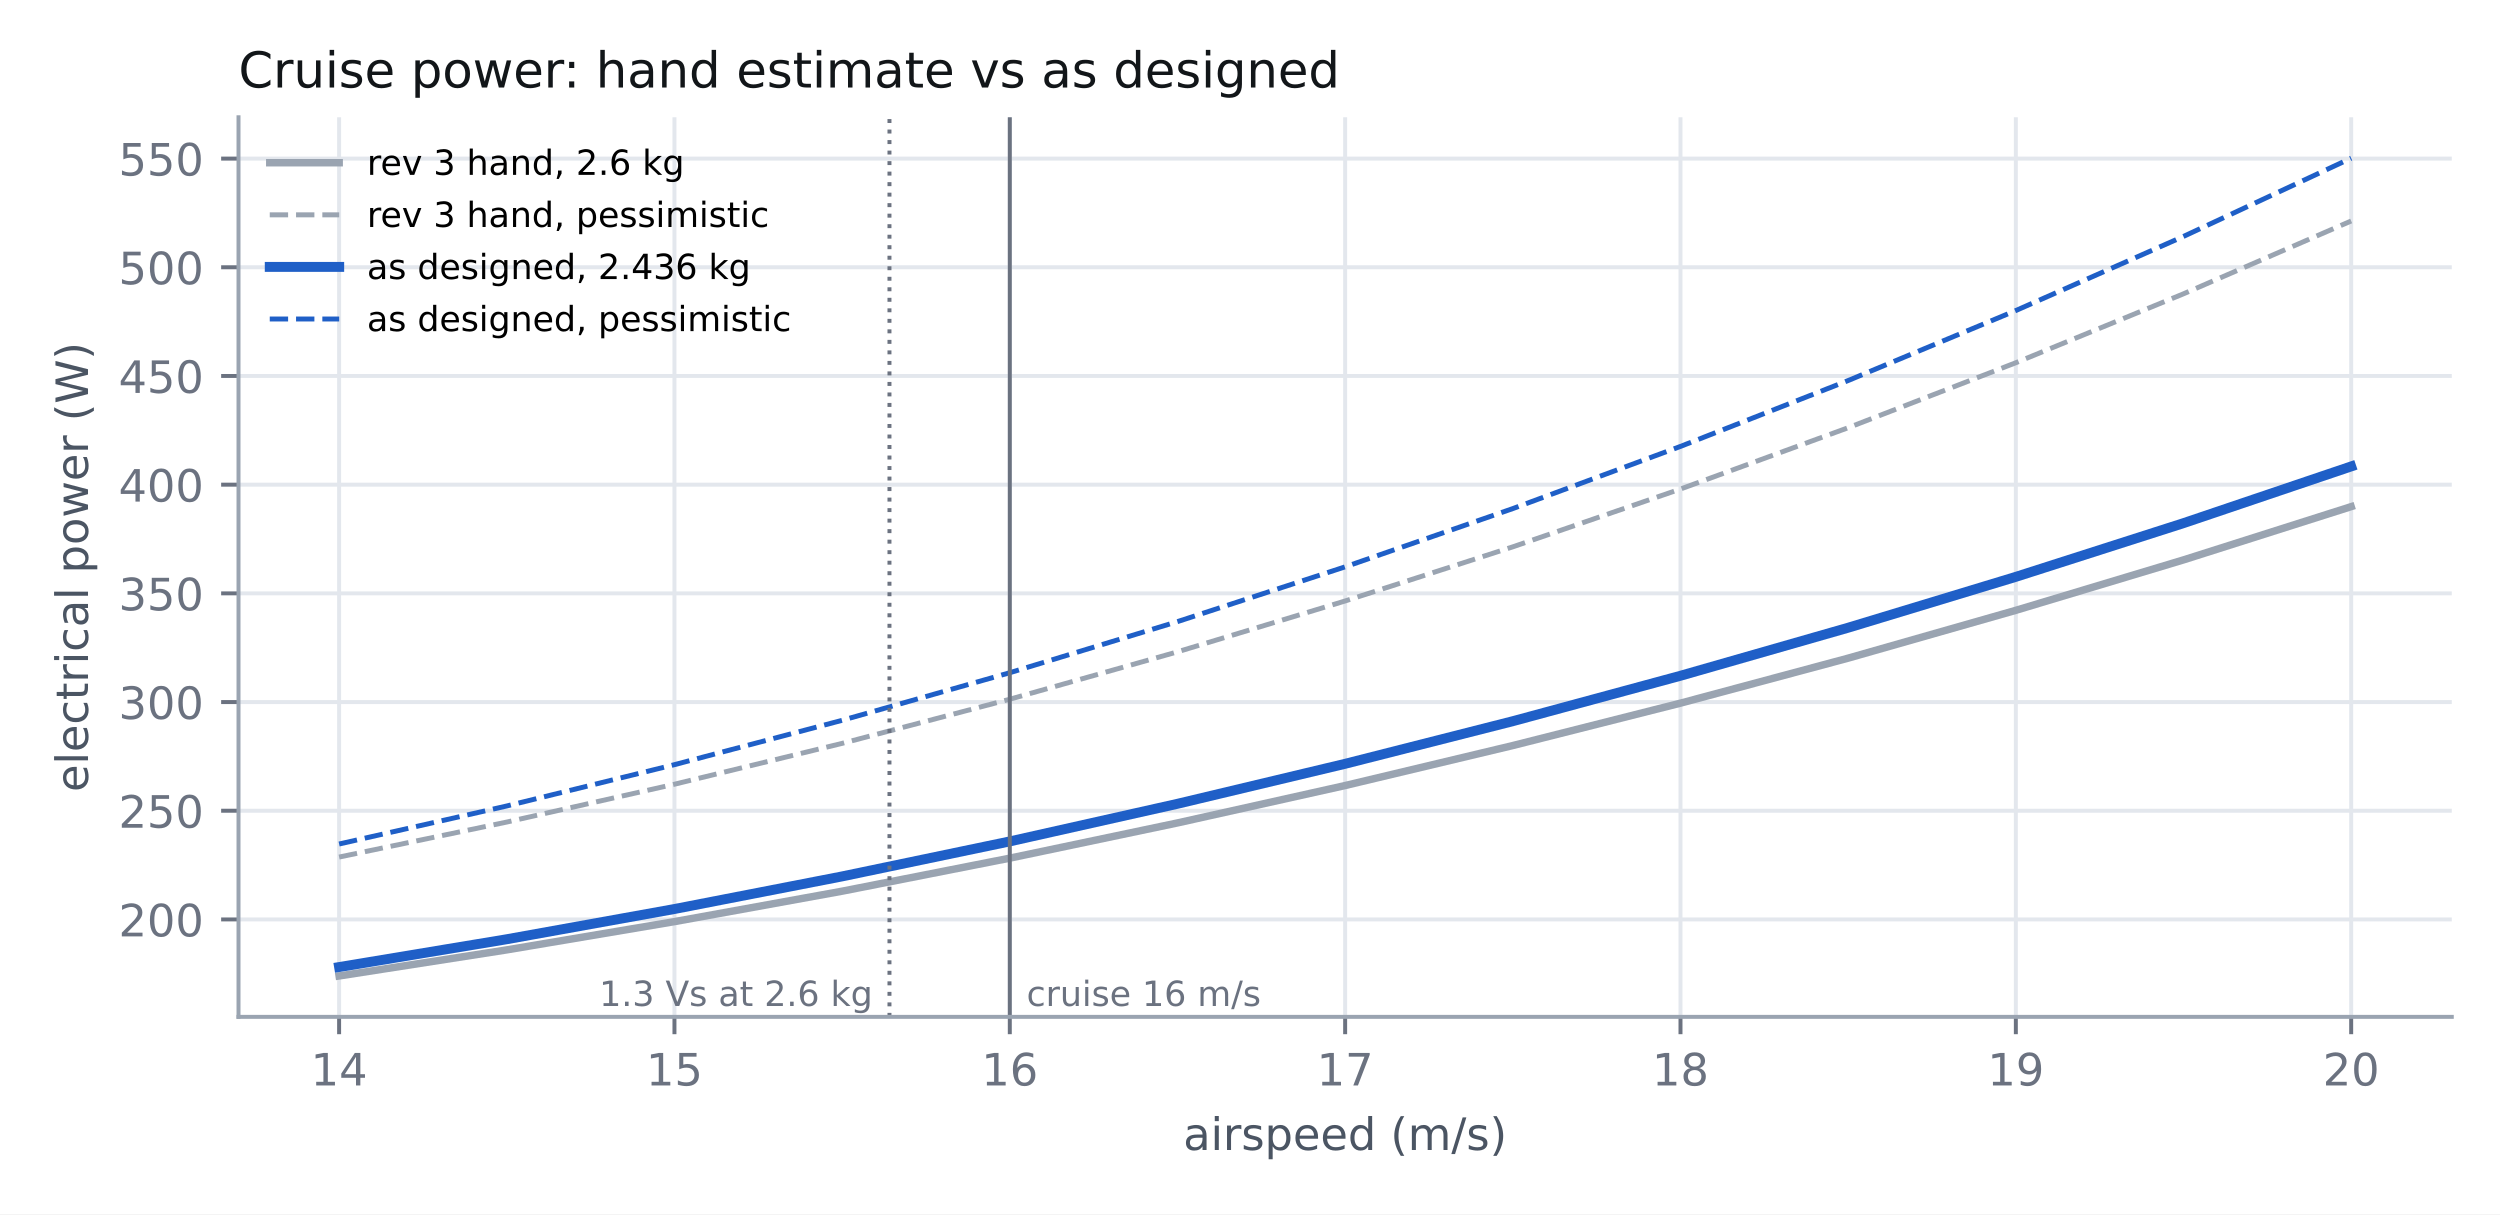
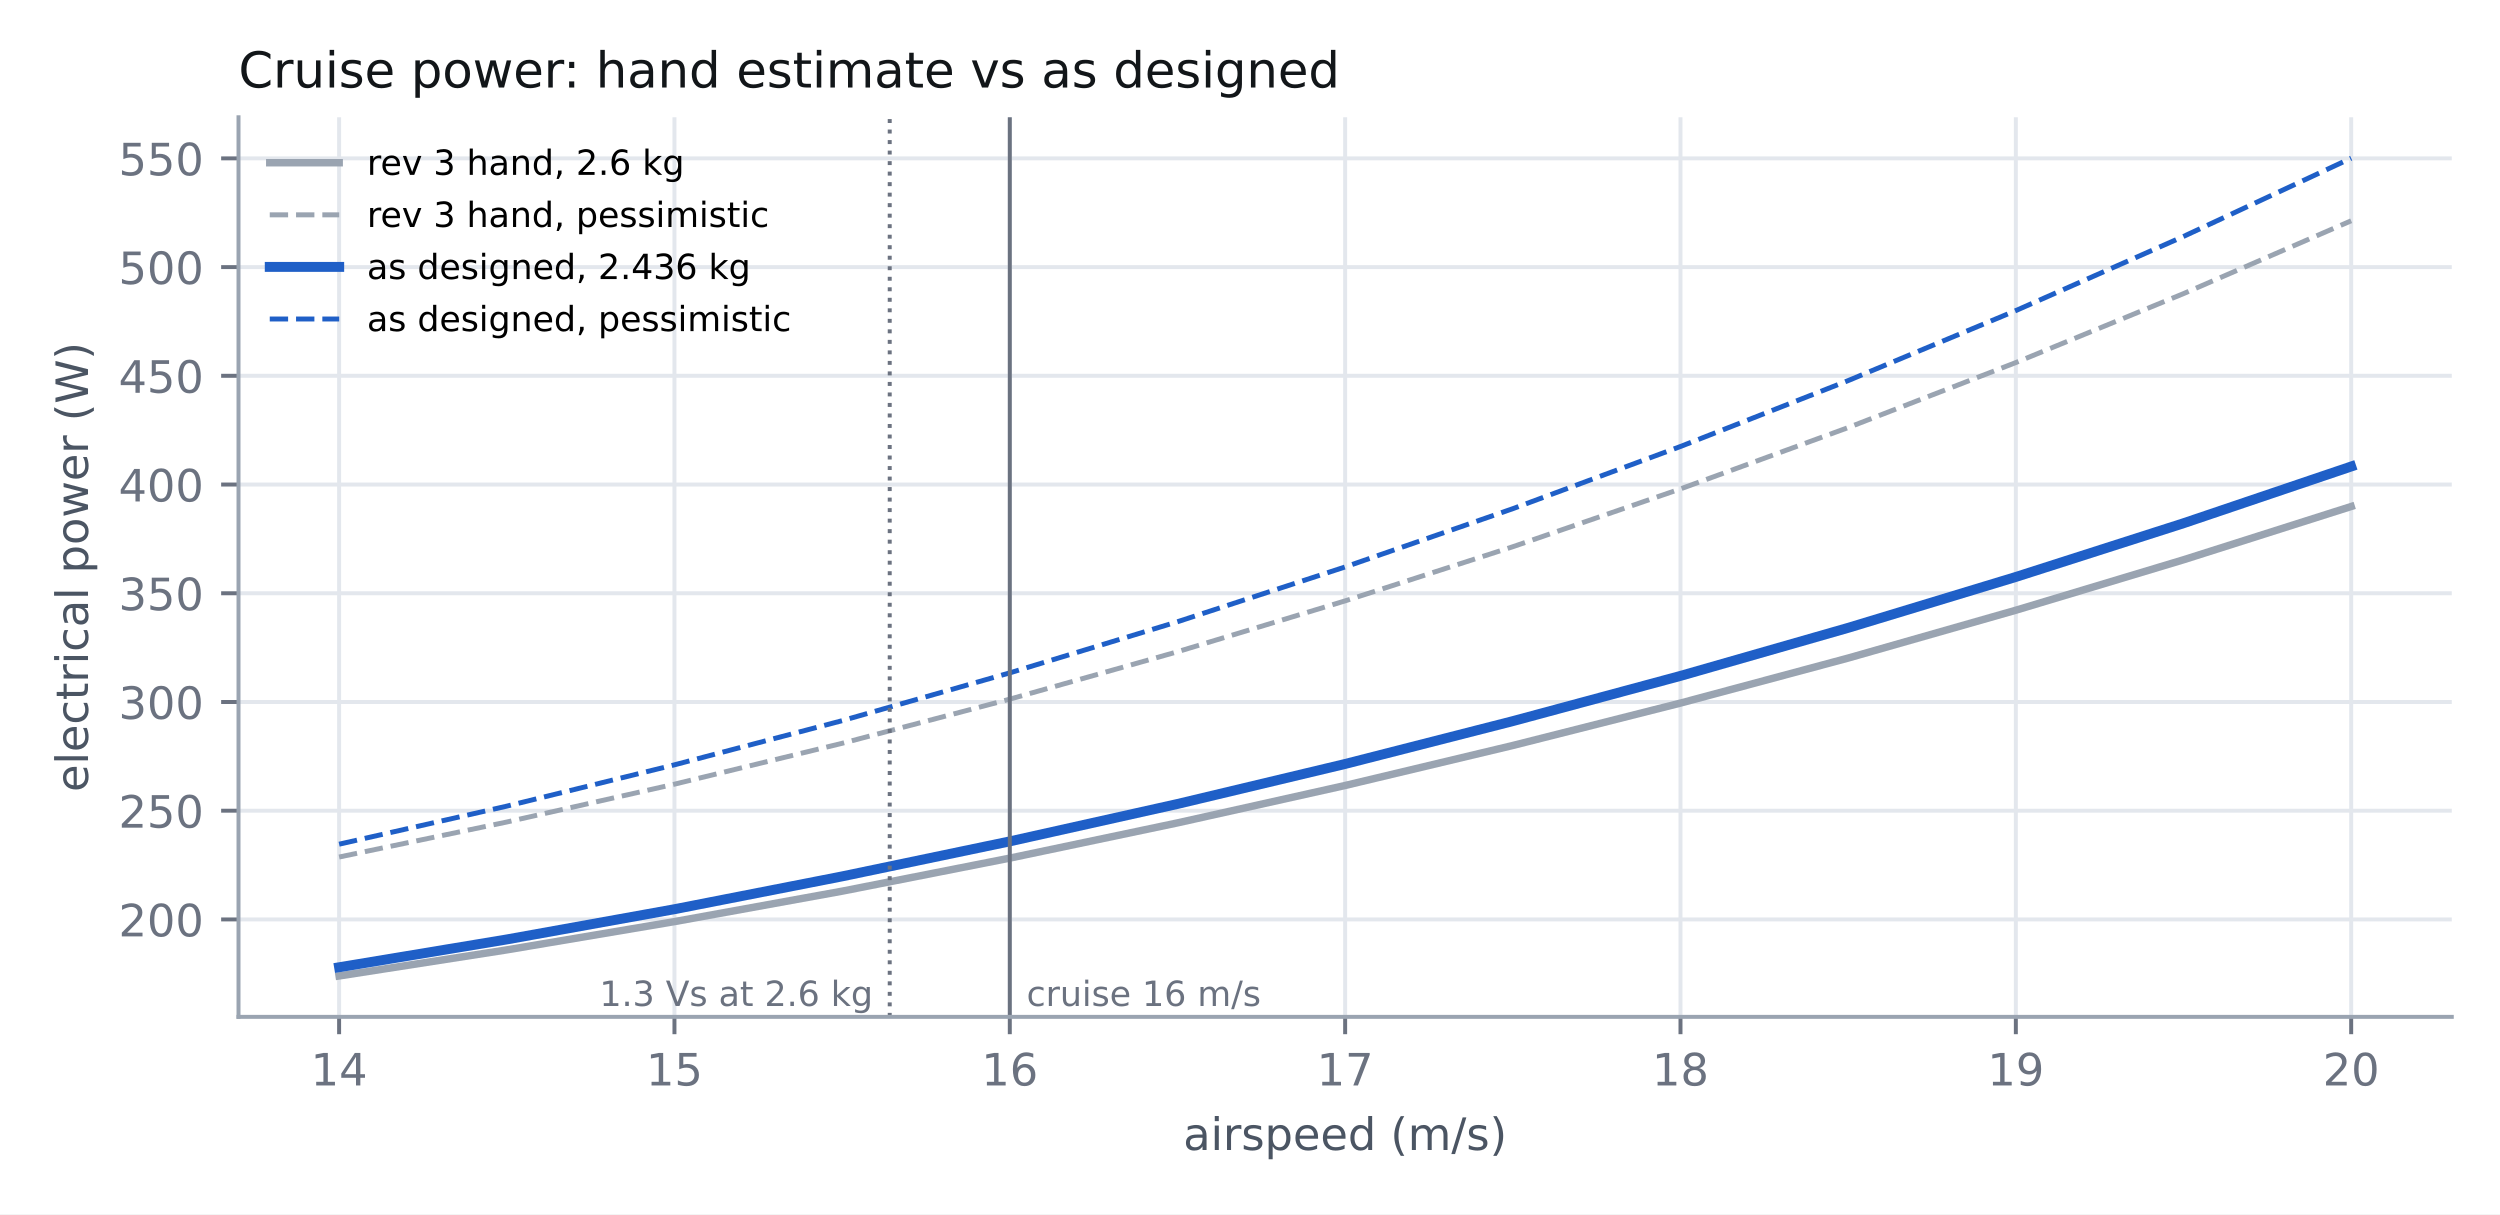
<svg xmlns="http://www.w3.org/2000/svg" xmlns:xlink="http://www.w3.org/1999/xlink" width="504pt" height="244.8pt" viewBox="0 0 504 244.8" version="1.1">
  <defs>
    <style type="text/css">*{stroke-linejoin: round; stroke-linecap: butt}</style>
  </defs>
  <g id="figure_1">
    <g id="patch_1">
      <path d="M 0 244.8  L 504 244.8  L 504 0  L 0 0  z " style="fill: #ffffff" />
    </g>
    <g id="axes_1">
      <g id="patch_2">
        <path d="M 48.082 204.998  L 494.28 204.998  L 494.28 23.64  L 48.082 23.64  z " style="fill: #ffffff" />
      </g>
      <g id="matplotlib.axis_1">
        <g id="xtick_1">
          <g id="line2d_1">
-             <path d="M 68.364 204.998  L 68.364 23.64  " clip-path="url(#p11d9cb5a85)" style="fill: none; stroke: #e3e7ed; stroke-width: 0.8; stroke-linecap: square" />
+             <path d="M 68.364 204.998  L 68.364 23.64  " clip-path="url(#p437f503e1b)" style="fill: none; stroke: #e3e7ed; stroke-width: 0.8; stroke-linecap: square" />
          </g>
          <g id="line2d_2">
            <defs>
-               <path id="m952ec1d43b" d="M 0 0  L 0 3.5  " style="stroke: #6b7280; stroke-width: 0.8" />
+               <path id="m046e227ea2" d="M 0 0  L 0 3.5  " style="stroke: #6b7280; stroke-width: 0.8" />
            </defs>
            <g>
-               <use xlink:href="#m952ec1d43b" x="68.364" y="204.998" style="fill: #6b7280; stroke: #6b7280; stroke-width: 0.8" />
+               <use xlink:href="#m046e227ea2" x="68.364" y="204.998" style="fill: #6b7280; stroke: #6b7280; stroke-width: 0.8" />
            </g>
          </g>
          <g id="text_1">
            <text style="font-size: 9px; font-family: 'IBM Plex Sans', 'DejaVu Sans'; text-anchor: middle; fill: #6b7280" x="68.364" y="218.836" transform="rotate(-0 68.36383 218.8358)">14</text>
          </g>
        </g>
        <g id="xtick_2">
          <g id="line2d_3">
-             <path d="M 135.97 204.998  L 135.97 23.64  " clip-path="url(#p11d9cb5a85)" style="fill: none; stroke: #e3e7ed; stroke-width: 0.8; stroke-linecap: square" />
+             <path d="M 135.97 204.998  L 135.97 23.64  " clip-path="url(#p437f503e1b)" style="fill: none; stroke: #e3e7ed; stroke-width: 0.8; stroke-linecap: square" />
          </g>
          <g id="line2d_4">
            <g>
-               <use xlink:href="#m952ec1d43b" x="135.97" y="204.998" style="fill: #6b7280; stroke: #6b7280; stroke-width: 0.8" />
+               <use xlink:href="#m046e227ea2" x="135.97" y="204.998" style="fill: #6b7280; stroke: #6b7280; stroke-width: 0.8" />
            </g>
          </g>
          <g id="text_2">
            <text style="font-size: 9px; font-family: 'IBM Plex Sans', 'DejaVu Sans'; text-anchor: middle; fill: #6b7280" x="135.97" y="218.836" transform="rotate(-0 135.9696 218.8358)">15</text>
          </g>
        </g>
        <g id="xtick_3">
          <g id="line2d_5">
-             <path d="M 203.575 204.998  L 203.575 23.64  " clip-path="url(#p11d9cb5a85)" style="fill: none; stroke: #e3e7ed; stroke-width: 0.8; stroke-linecap: square" />
+             <path d="M 203.575 204.998  L 203.575 23.64  " clip-path="url(#p437f503e1b)" style="fill: none; stroke: #e3e7ed; stroke-width: 0.8; stroke-linecap: square" />
          </g>
          <g id="line2d_6">
            <g>
-               <use xlink:href="#m952ec1d43b" x="203.575" y="204.998" style="fill: #6b7280; stroke: #6b7280; stroke-width: 0.8" />
+               <use xlink:href="#m046e227ea2" x="203.575" y="204.998" style="fill: #6b7280; stroke: #6b7280; stroke-width: 0.8" />
            </g>
          </g>
          <g id="text_3">
            <text style="font-size: 9px; font-family: 'IBM Plex Sans', 'DejaVu Sans'; text-anchor: middle; fill: #6b7280" x="203.575" y="218.836" transform="rotate(-0 203.5753 218.8358)">16</text>
          </g>
        </g>
        <g id="xtick_4">
          <g id="line2d_7">
-             <path d="M 271.181 204.998  L 271.181 23.64  " clip-path="url(#p11d9cb5a85)" style="fill: none; stroke: #e3e7ed; stroke-width: 0.8; stroke-linecap: square" />
+             <path d="M 271.181 204.998  L 271.181 23.64  " clip-path="url(#p437f503e1b)" style="fill: none; stroke: #e3e7ed; stroke-width: 0.8; stroke-linecap: square" />
          </g>
          <g id="line2d_8">
            <g>
-               <use xlink:href="#m952ec1d43b" x="271.181" y="204.998" style="fill: #6b7280; stroke: #6b7280; stroke-width: 0.8" />
+               <use xlink:href="#m046e227ea2" x="271.181" y="204.998" style="fill: #6b7280; stroke: #6b7280; stroke-width: 0.8" />
            </g>
          </g>
          <g id="text_4">
            <text style="font-size: 9px; font-family: 'IBM Plex Sans', 'DejaVu Sans'; text-anchor: middle; fill: #6b7280" x="271.181" y="218.836" transform="rotate(-0 271.1811 218.8358)">17</text>
          </g>
        </g>
        <g id="xtick_5">
          <g id="line2d_9">
-             <path d="M 338.787 204.998  L 338.787 23.64  " clip-path="url(#p11d9cb5a85)" style="fill: none; stroke: #e3e7ed; stroke-width: 0.8; stroke-linecap: square" />
+             <path d="M 338.787 204.998  L 338.787 23.64  " clip-path="url(#p437f503e1b)" style="fill: none; stroke: #e3e7ed; stroke-width: 0.8; stroke-linecap: square" />
          </g>
          <g id="line2d_10">
            <g>
-               <use xlink:href="#m952ec1d43b" x="338.787" y="204.998" style="fill: #6b7280; stroke: #6b7280; stroke-width: 0.8" />
+               <use xlink:href="#m046e227ea2" x="338.787" y="204.998" style="fill: #6b7280; stroke: #6b7280; stroke-width: 0.8" />
            </g>
          </g>
          <g id="text_5">
            <text style="font-size: 9px; font-family: 'IBM Plex Sans', 'DejaVu Sans'; text-anchor: middle; fill: #6b7280" x="338.787" y="218.836" transform="rotate(-0 338.7868 218.8358)">18</text>
          </g>
        </g>
        <g id="xtick_6">
          <g id="line2d_11">
-             <path d="M 406.393 204.998  L 406.393 23.64  " clip-path="url(#p11d9cb5a85)" style="fill: none; stroke: #e3e7ed; stroke-width: 0.8; stroke-linecap: square" />
+             <path d="M 406.393 204.998  L 406.393 23.64  " clip-path="url(#p437f503e1b)" style="fill: none; stroke: #e3e7ed; stroke-width: 0.8; stroke-linecap: square" />
          </g>
          <g id="line2d_12">
            <g>
-               <use xlink:href="#m952ec1d43b" x="406.393" y="204.998" style="fill: #6b7280; stroke: #6b7280; stroke-width: 0.8" />
+               <use xlink:href="#m046e227ea2" x="406.393" y="204.998" style="fill: #6b7280; stroke: #6b7280; stroke-width: 0.8" />
            </g>
          </g>
          <g id="text_6">
            <text style="font-size: 9px; font-family: 'IBM Plex Sans', 'DejaVu Sans'; text-anchor: middle; fill: #6b7280" x="406.393" y="218.836" transform="rotate(-0 406.3925 218.8358)">19</text>
          </g>
        </g>
        <g id="xtick_7">
          <g id="line2d_13">
-             <path d="M 473.998 204.998  L 473.998 23.64  " clip-path="url(#p11d9cb5a85)" style="fill: none; stroke: #e3e7ed; stroke-width: 0.8; stroke-linecap: square" />
+             <path d="M 473.998 204.998  L 473.998 23.64  " clip-path="url(#p437f503e1b)" style="fill: none; stroke: #e3e7ed; stroke-width: 0.8; stroke-linecap: square" />
          </g>
          <g id="line2d_14">
            <g>
-               <use xlink:href="#m952ec1d43b" x="473.998" y="204.998" style="fill: #6b7280; stroke: #6b7280; stroke-width: 0.8" />
+               <use xlink:href="#m046e227ea2" x="473.998" y="204.998" style="fill: #6b7280; stroke: #6b7280; stroke-width: 0.8" />
            </g>
          </g>
          <g id="text_7">
            <text style="font-size: 9px; font-family: 'IBM Plex Sans', 'DejaVu Sans'; text-anchor: middle; fill: #6b7280" x="473.998" y="218.836" transform="rotate(-0 473.9983 218.8358)">20</text>
          </g>
        </g>
        <g id="text_8">
          <text style="font-size: 9px; font-family: 'IBM Plex Sans', 'DejaVu Sans'; text-anchor: middle; fill: #4b5563" x="271.181" y="231.836" transform="rotate(-0 271.1811 231.8365)">airspeed (m/s)</text>
        </g>
      </g>
      <g id="matplotlib.axis_2">
        <g id="ytick_1">
          <g id="line2d_15">
-             <path d="M 48.082 185.36  L 494.28 185.36  " clip-path="url(#p11d9cb5a85)" style="fill: none; stroke: #e3e7ed; stroke-width: 0.8; stroke-linecap: square" />
+             <path d="M 48.082 185.357  L 494.28 185.357  " clip-path="url(#p437f503e1b)" style="fill: none; stroke: #e3e7ed; stroke-width: 0.8; stroke-linecap: square" />
          </g>
          <g id="line2d_16">
            <defs>
-               <path id="m0fe257548c" d="M 0 0  L -3.5 0  " style="stroke: #6b7280; stroke-width: 0.8" />
+               <path id="m45993ced4f" d="M 0 0  L -3.5 0  " style="stroke: #6b7280; stroke-width: 0.8" />
            </defs>
            <g>
-               <use xlink:href="#m0fe257548c" x="48.082" y="185.36" style="fill: #6b7280; stroke: #6b7280; stroke-width: 0.8" />
+               <use xlink:href="#m45993ced4f" x="48.082" y="185.357" style="fill: #6b7280; stroke: #6b7280; stroke-width: 0.8" />
            </g>
          </g>
          <g id="text_9">
-             <text style="font-size: 9px; font-family: 'IBM Plex Sans', 'DejaVu Sans'; text-anchor: end; fill: #6b7280" x="41.082" y="188.779" transform="rotate(-0 41.08211 188.7787)">200</text>
+             <text style="font-size: 9px; font-family: 'IBM Plex Sans', 'DejaVu Sans'; text-anchor: end; fill: #6b7280" x="41.082" y="188.776" transform="rotate(-0 41.08211 188.7757)">200</text>
          </g>
        </g>
        <g id="ytick_2">
          <g id="line2d_17">
-             <path d="M 48.082 163.447  L 494.28 163.447  " clip-path="url(#p11d9cb5a85)" style="fill: none; stroke: #e3e7ed; stroke-width: 0.8; stroke-linecap: square" />
+             <path d="M 48.082 163.438  L 494.28 163.438  " clip-path="url(#p437f503e1b)" style="fill: none; stroke: #e3e7ed; stroke-width: 0.8; stroke-linecap: square" />
          </g>
          <g id="line2d_18">
            <g>
-               <use xlink:href="#m0fe257548c" x="48.082" y="163.447" style="fill: #6b7280; stroke: #6b7280; stroke-width: 0.8" />
+               <use xlink:href="#m45993ced4f" x="48.082" y="163.438" style="fill: #6b7280; stroke: #6b7280; stroke-width: 0.8" />
            </g>
          </g>
          <g id="text_10">
-             <text style="font-size: 9px; font-family: 'IBM Plex Sans', 'DejaVu Sans'; text-anchor: end; fill: #6b7280" x="41.082" y="166.866" transform="rotate(-0 41.08211 166.8661)">250</text>
+             <text style="font-size: 9px; font-family: 'IBM Plex Sans', 'DejaVu Sans'; text-anchor: end; fill: #6b7280" x="41.082" y="166.857" transform="rotate(-0 41.08211 166.8572)">250</text>
          </g>
        </g>
        <g id="ytick_3">
          <g id="line2d_19">
-             <path d="M 48.082 141.534  L 494.28 141.534  " clip-path="url(#p11d9cb5a85)" style="fill: none; stroke: #e3e7ed; stroke-width: 0.8; stroke-linecap: square" />
+             <path d="M 48.082 141.52  L 494.28 141.52  " clip-path="url(#p437f503e1b)" style="fill: none; stroke: #e3e7ed; stroke-width: 0.8; stroke-linecap: square" />
          </g>
          <g id="line2d_20">
            <g>
-               <use xlink:href="#m0fe257548c" x="48.082" y="141.534" style="fill: #6b7280; stroke: #6b7280; stroke-width: 0.8" />
+               <use xlink:href="#m45993ced4f" x="48.082" y="141.52" style="fill: #6b7280; stroke: #6b7280; stroke-width: 0.8" />
            </g>
          </g>
          <g id="text_11">
-             <text style="font-size: 9px; font-family: 'IBM Plex Sans', 'DejaVu Sans'; text-anchor: end; fill: #6b7280" x="41.082" y="144.953" transform="rotate(-0 41.08211 144.9534)">300</text>
+             <text style="font-size: 9px; font-family: 'IBM Plex Sans', 'DejaVu Sans'; text-anchor: end; fill: #6b7280" x="41.082" y="144.939" transform="rotate(-0 41.08211 144.9387)">300</text>
          </g>
        </g>
        <g id="ytick_4">
          <g id="line2d_21">
-             <path d="M 48.082 119.622  L 494.28 119.622  " clip-path="url(#p11d9cb5a85)" style="fill: none; stroke: #e3e7ed; stroke-width: 0.8; stroke-linecap: square" />
+             <path d="M 48.082 119.601  L 494.28 119.601  " clip-path="url(#p437f503e1b)" style="fill: none; stroke: #e3e7ed; stroke-width: 0.8; stroke-linecap: square" />
          </g>
          <g id="line2d_22">
            <g>
-               <use xlink:href="#m0fe257548c" x="48.082" y="119.622" style="fill: #6b7280; stroke: #6b7280; stroke-width: 0.8" />
+               <use xlink:href="#m45993ced4f" x="48.082" y="119.601" style="fill: #6b7280; stroke: #6b7280; stroke-width: 0.8" />
            </g>
          </g>
          <g id="text_12">
-             <text style="font-size: 9px; font-family: 'IBM Plex Sans', 'DejaVu Sans'; text-anchor: end; fill: #6b7280" x="41.082" y="123.041" transform="rotate(-0 41.08211 123.0408)">350</text>
+             <text style="font-size: 9px; font-family: 'IBM Plex Sans', 'DejaVu Sans'; text-anchor: end; fill: #6b7280" x="41.082" y="123.02" transform="rotate(-0 41.08211 123.0202)">350</text>
          </g>
        </g>
        <g id="ytick_5">
          <g id="line2d_23">
-             <path d="M 48.082 97.709  L 494.28 97.709  " clip-path="url(#p11d9cb5a85)" style="fill: none; stroke: #e3e7ed; stroke-width: 0.8; stroke-linecap: square" />
+             <path d="M 48.082 97.683  L 494.28 97.683  " clip-path="url(#p437f503e1b)" style="fill: none; stroke: #e3e7ed; stroke-width: 0.8; stroke-linecap: square" />
          </g>
          <g id="line2d_24">
            <g>
-               <use xlink:href="#m0fe257548c" x="48.082" y="97.709" style="fill: #6b7280; stroke: #6b7280; stroke-width: 0.8" />
+               <use xlink:href="#m45993ced4f" x="48.082" y="97.683" style="fill: #6b7280; stroke: #6b7280; stroke-width: 0.8" />
            </g>
          </g>
          <g id="text_13">
-             <text style="font-size: 9px; font-family: 'IBM Plex Sans', 'DejaVu Sans'; text-anchor: end; fill: #6b7280" x="41.082" y="101.128" transform="rotate(-0 41.08211 101.1281)">400</text>
+             <text style="font-size: 9px; font-family: 'IBM Plex Sans', 'DejaVu Sans'; text-anchor: end; fill: #6b7280" x="41.082" y="101.102" transform="rotate(-0 41.08211 101.1018)">400</text>
          </g>
        </g>
        <g id="ytick_6">
          <g id="line2d_25">
-             <path d="M 48.082 75.796  L 494.28 75.796  " clip-path="url(#p11d9cb5a85)" style="fill: none; stroke: #e3e7ed; stroke-width: 0.8; stroke-linecap: square" />
+             <path d="M 48.082 75.764  L 494.28 75.764  " clip-path="url(#p437f503e1b)" style="fill: none; stroke: #e3e7ed; stroke-width: 0.8; stroke-linecap: square" />
          </g>
          <g id="line2d_26">
            <g>
-               <use xlink:href="#m0fe257548c" x="48.082" y="75.796" style="fill: #6b7280; stroke: #6b7280; stroke-width: 0.8" />
+               <use xlink:href="#m45993ced4f" x="48.082" y="75.764" style="fill: #6b7280; stroke: #6b7280; stroke-width: 0.8" />
            </g>
          </g>
          <g id="text_14">
-             <text style="font-size: 9px; font-family: 'IBM Plex Sans', 'DejaVu Sans'; text-anchor: end; fill: #6b7280" x="41.082" y="79.215" transform="rotate(-0 41.08211 79.21545)">450</text>
+             <text style="font-size: 9px; font-family: 'IBM Plex Sans', 'DejaVu Sans'; text-anchor: end; fill: #6b7280" x="41.082" y="79.183" transform="rotate(-0 41.08211 79.18328)">450</text>
          </g>
        </g>
        <g id="ytick_7">
          <g id="line2d_27">
-             <path d="M 48.082 53.884  L 494.28 53.884  " clip-path="url(#p11d9cb5a85)" style="fill: none; stroke: #e3e7ed; stroke-width: 0.8; stroke-linecap: square" />
+             <path d="M 48.082 53.846  L 494.28 53.846  " clip-path="url(#p437f503e1b)" style="fill: none; stroke: #e3e7ed; stroke-width: 0.8; stroke-linecap: square" />
          </g>
          <g id="line2d_28">
            <g>
-               <use xlink:href="#m0fe257548c" x="48.082" y="53.884" style="fill: #6b7280; stroke: #6b7280; stroke-width: 0.8" />
+               <use xlink:href="#m45993ced4f" x="48.082" y="53.846" style="fill: #6b7280; stroke: #6b7280; stroke-width: 0.8" />
            </g>
          </g>
          <g id="text_15">
-             <text style="font-size: 9px; font-family: 'IBM Plex Sans', 'DejaVu Sans'; text-anchor: end; fill: #6b7280" x="41.082" y="57.303" transform="rotate(-0 41.08211 57.30279)">500</text>
+             <text style="font-size: 9px; font-family: 'IBM Plex Sans', 'DejaVu Sans'; text-anchor: end; fill: #6b7280" x="41.082" y="57.265" transform="rotate(-0 41.08211 57.2648)">500</text>
          </g>
        </g>
        <g id="ytick_8">
          <g id="line2d_29">
-             <path d="M 48.082 31.971  L 494.28 31.971  " clip-path="url(#p11d9cb5a85)" style="fill: none; stroke: #e3e7ed; stroke-width: 0.8; stroke-linecap: square" />
+             <path d="M 48.082 31.927  L 494.28 31.927  " clip-path="url(#p437f503e1b)" style="fill: none; stroke: #e3e7ed; stroke-width: 0.8; stroke-linecap: square" />
          </g>
          <g id="line2d_30">
            <g>
-               <use xlink:href="#m0fe257548c" x="48.082" y="31.971" style="fill: #6b7280; stroke: #6b7280; stroke-width: 0.8" />
+               <use xlink:href="#m45993ced4f" x="48.082" y="31.927" style="fill: #6b7280; stroke: #6b7280; stroke-width: 0.8" />
            </g>
          </g>
          <g id="text_16">
-             <text style="font-size: 9px; font-family: 'IBM Plex Sans', 'DejaVu Sans'; text-anchor: end; fill: #6b7280" x="41.082" y="35.39" transform="rotate(-0 41.08211 35.39014)">550</text>
+             <text style="font-size: 9px; font-family: 'IBM Plex Sans', 'DejaVu Sans'; text-anchor: end; fill: #6b7280" x="41.082" y="35.346" transform="rotate(-0 41.08211 35.34632)">550</text>
          </g>
        </g>
        <g id="text_17">
          <text style="font-size: 9px; font-family: 'IBM Plex Sans', 'DejaVu Sans'; text-anchor: middle; fill: #4b5563" x="17.741" y="114.319" transform="rotate(-90 17.74125 114.3189)">electrical power (W)</text>
        </g>
      </g>
      <g id="line2d_31">
-         <path d="M 68.364 196.754  L 102.167 191.495  L 135.97 185.798  L 169.772 179.662  L 203.575 173.001  L 237.378 165.901  L 271.181 158.363  L 304.984 150.3  L 338.787 141.754  L 372.59 132.682  L 406.393 123.04  L 440.195 112.873  L 473.998 102.136  " clip-path="url(#p11d9cb5a85)" style="fill: none; stroke: #9aa4b1; stroke-width: 1.5; stroke-linecap: square" />
+         <path d="M 68.364 196.754  L 102.167 191.494  L 135.97 185.795  L 169.772 179.658  L 203.575 172.995  L 237.378 165.893  L 271.181 158.353  L 304.984 150.287  L 338.787 141.739  L 372.59 132.665  L 406.393 123.021  L 440.195 112.85  L 473.998 102.11  " clip-path="url(#p437f503e1b)" style="fill: none; stroke: #9aa4b1; stroke-width: 1.5; stroke-linecap: square" />
      </g>
      <g id="line2d_32">
-         <path d="M 68.364 172.782  L 102.167 165.726  L 135.97 158.1  L 169.772 149.861  L 203.575 140.965  L 237.378 131.411  L 271.181 121.156  L 304.984 110.243  L 338.787 98.586  L 372.59 86.227  L 406.393 73.123  L 440.195 59.231  L 473.998 44.549  " clip-path="url(#p11d9cb5a85)" style="fill: none; stroke-dasharray: 3.7,1.6; stroke-dashoffset: 0; stroke: #9aa4b1" />
+         <path d="M 68.364 172.776  L 102.167 165.718  L 135.97 158.09  L 169.772 149.849  L 203.575 140.95  L 237.378 131.393  L 271.181 121.136  L 304.984 110.22  L 338.787 98.56  L 372.59 86.198  L 406.393 73.09  L 440.195 59.194  L 473.998 44.509  " clip-path="url(#p437f503e1b)" style="fill: none; stroke-dasharray: 3.7,1.6; stroke-dashoffset: 0; stroke: #9aa4b1" />
      </g>
      <g id="line2d_33">
-         <path d="M 68.364 194.958  L 102.167 189.348  L 135.97 183.256  L 169.772 176.682  L 203.575 169.626  L 237.378 162.045  L 271.181 153.981  L 304.984 145.391  L 338.787 136.232  L 372.59 126.546  L 406.393 116.291  L 440.195 105.466  L 473.998 94.028  " clip-path="url(#p11d9cb5a85)" style="fill: none; stroke: #1f5fc7; stroke-width: 2; stroke-linecap: square" />
+         <path d="M 68.364 195.001  L 102.167 189.39  L 135.97 183.296  L 169.772 176.677  L 203.575 169.619  L 237.378 162.079  L 271.181 154.013  L 304.984 145.377  L 338.787 136.259  L 372.59 126.571  L 406.393 116.314  L 440.195 105.486  L 473.998 94.044  " clip-path="url(#p437f503e1b)" style="fill: none; stroke: #1f5fc7; stroke-width: 2; stroke-linecap: square" />
      </g>
      <g id="line2d_34">
-         <path d="M 68.364 170.152  L 102.167 162.483  L 135.97 154.156  L 169.772 145.216  L 203.575 135.618  L 237.378 125.319  L 271.181 114.275  L 304.984 102.53  L 338.787 89.996  L 372.59 76.717  L 406.393 62.605  L 440.195 47.661  L 473.998 31.884  " clip-path="url(#p11d9cb5a85)" style="fill: none; stroke-dasharray: 3.7,1.6; stroke-dashoffset: 0; stroke: #1f5fc7" />
+         <path d="M 68.364 170.189  L 102.167 162.518  L 135.97 154.189  L 169.772 145.29  L 203.575 135.646  L 237.378 125.344  L 271.181 114.297  L 304.984 102.549  L 338.787 90.011  L 372.59 76.729  L 406.393 62.613  L 440.195 47.665  L 473.998 31.884  " clip-path="url(#p437f503e1b)" style="fill: none; stroke-dasharray: 3.7,1.6; stroke-dashoffset: 0; stroke: #1f5fc7" />
      </g>
      <g id="line2d_35">
-         <path d="M 203.575 204.998  L 203.575 23.64  " clip-path="url(#p11d9cb5a85)" style="fill: none; stroke: #6b7280; stroke-width: 0.8; stroke-linecap: square" />
+         <path d="M 203.575 204.998  L 203.575 23.64  " clip-path="url(#p437f503e1b)" style="fill: none; stroke: #6b7280; stroke-width: 0.8; stroke-linecap: square" />
      </g>
      <g id="line2d_36">
-         <path d="M 179.316 204.998  L 179.316 23.64  " clip-path="url(#p11d9cb5a85)" style="fill: none; stroke-dasharray: 0.8,1.32; stroke-dashoffset: 0; stroke: #6b7280; stroke-width: 0.8" />
+         <path d="M 179.367 204.998  L 179.367 23.64  " clip-path="url(#p437f503e1b)" style="fill: none; stroke-dasharray: 0.8,1.32; stroke-dashoffset: 0; stroke: #6b7280; stroke-width: 0.8" />
      </g>
      <g id="patch_3">
        <path d="M 48.082 204.998  L 48.082 23.64  " style="fill: none; stroke: #9aa4b1; stroke-width: 0.8; stroke-linejoin: miter; stroke-linecap: square" />
      </g>
      <g id="patch_4">
        <path d="M 48.082 204.998  L 494.28 204.998  " style="fill: none; stroke: #9aa4b1; stroke-width: 0.8; stroke-linejoin: miter; stroke-linecap: square" />
      </g>
      <g id="text_18">
-         <text style="font-size: 7px; font-family: 'IBM Plex Sans', 'DejaVu Sans'; text-anchor: start; fill: #6b7280" x="206.956" y="202.807" transform="rotate(-0 206.9556 202.8066)">cruise 16 m/s</text>
+         <text style="font-size: 7px; font-family: 'IBM Plex Sans', 'DejaVu Sans'; text-anchor: start; fill: #6b7280" x="206.956" y="202.806" transform="rotate(-0 206.9556 202.806)">cruise 16 m/s</text>
      </g>
      <g id="text_19">
-         <text style="font-size: 7px; font-family: 'IBM Plex Sans', 'DejaVu Sans'; text-anchor: end; fill: #6b7280" x="175.936" y="202.807" transform="rotate(-0 175.9358 202.8066)">1.3 Vs at 2.6 kg</text>
+         <text style="font-size: 7px; font-family: 'IBM Plex Sans', 'DejaVu Sans'; text-anchor: end; fill: #6b7280" x="175.987" y="202.806" transform="rotate(-0 175.9868 202.806)">1.3 Vs at 2.6 kg</text>
      </g>
      <g id="text_20">
        <text style="font-size: 10px; font-family: 'IBM Plex Sans', 'DejaVu Sans'; text-anchor: start; fill: #121619" x="48.082" y="17.64" transform="rotate(-0 48.08211 17.64)">Cruise power: hand estimate vs as designed</text>
      </g>
      <g id="legend_1">
        <g id="line2d_37">
          <path d="M 54.382 32.809  L 61.382 32.809  L 68.382 32.809  " style="fill: none; stroke: #9aa4b1; stroke-width: 1.5; stroke-linecap: square" />
        </g>
        <g id="text_21">
          <text style="font-size: 7px; font-family: 'IBM Plex Sans', 'DejaVu Sans'; text-anchor: start" x="73.982" y="35.259" transform="rotate(-0 73.98211 35.25891)">rev 3 hand, 2.6 kg</text>
        </g>
        <g id="line2d_38">
          <path d="M 54.382 43.309  L 61.382 43.309  L 68.382 43.309  " style="fill: none; stroke-dasharray: 3.7,1.6; stroke-dashoffset: 0; stroke: #9aa4b1" />
        </g>
        <g id="text_22">
          <text style="font-size: 7px; font-family: 'IBM Plex Sans', 'DejaVu Sans'; text-anchor: start" x="73.982" y="45.759" transform="rotate(-0 73.98211 45.75945)">rev 3 hand, pessimistic</text>
        </g>
        <g id="line2d_39">
          <path d="M 54.382 53.81  L 61.382 53.81  L 68.382 53.81  " style="fill: none; stroke: #1f5fc7; stroke-width: 2; stroke-linecap: square" />
        </g>
        <g id="text_23">
          <text style="font-size: 7px; font-family: 'IBM Plex Sans', 'DejaVu Sans'; text-anchor: start" x="73.982" y="56.26" transform="rotate(-0 73.98211 56.26)">as designed, 2.436 kg</text>
        </g>
        <g id="line2d_40">
          <path d="M 54.382 64.311  L 61.382 64.311  L 68.382 64.311  " style="fill: none; stroke-dasharray: 3.7,1.6; stroke-dashoffset: 0; stroke: #1f5fc7" />
        </g>
        <g id="text_24">
          <text style="font-size: 7px; font-family: 'IBM Plex Sans', 'DejaVu Sans'; text-anchor: start" x="73.982" y="66.761" transform="rotate(-0 73.98211 66.76055)">as designed, pessimistic</text>
        </g>
      </g>
    </g>
  </g>
  <defs>
-     <clipPath id="p11d9cb5a85">
+     <clipPath id="p437f503e1b">
      <rect x="48.082" y="23.64" width="446.198" height="181.358" />
    </clipPath>
  </defs>
</svg>
